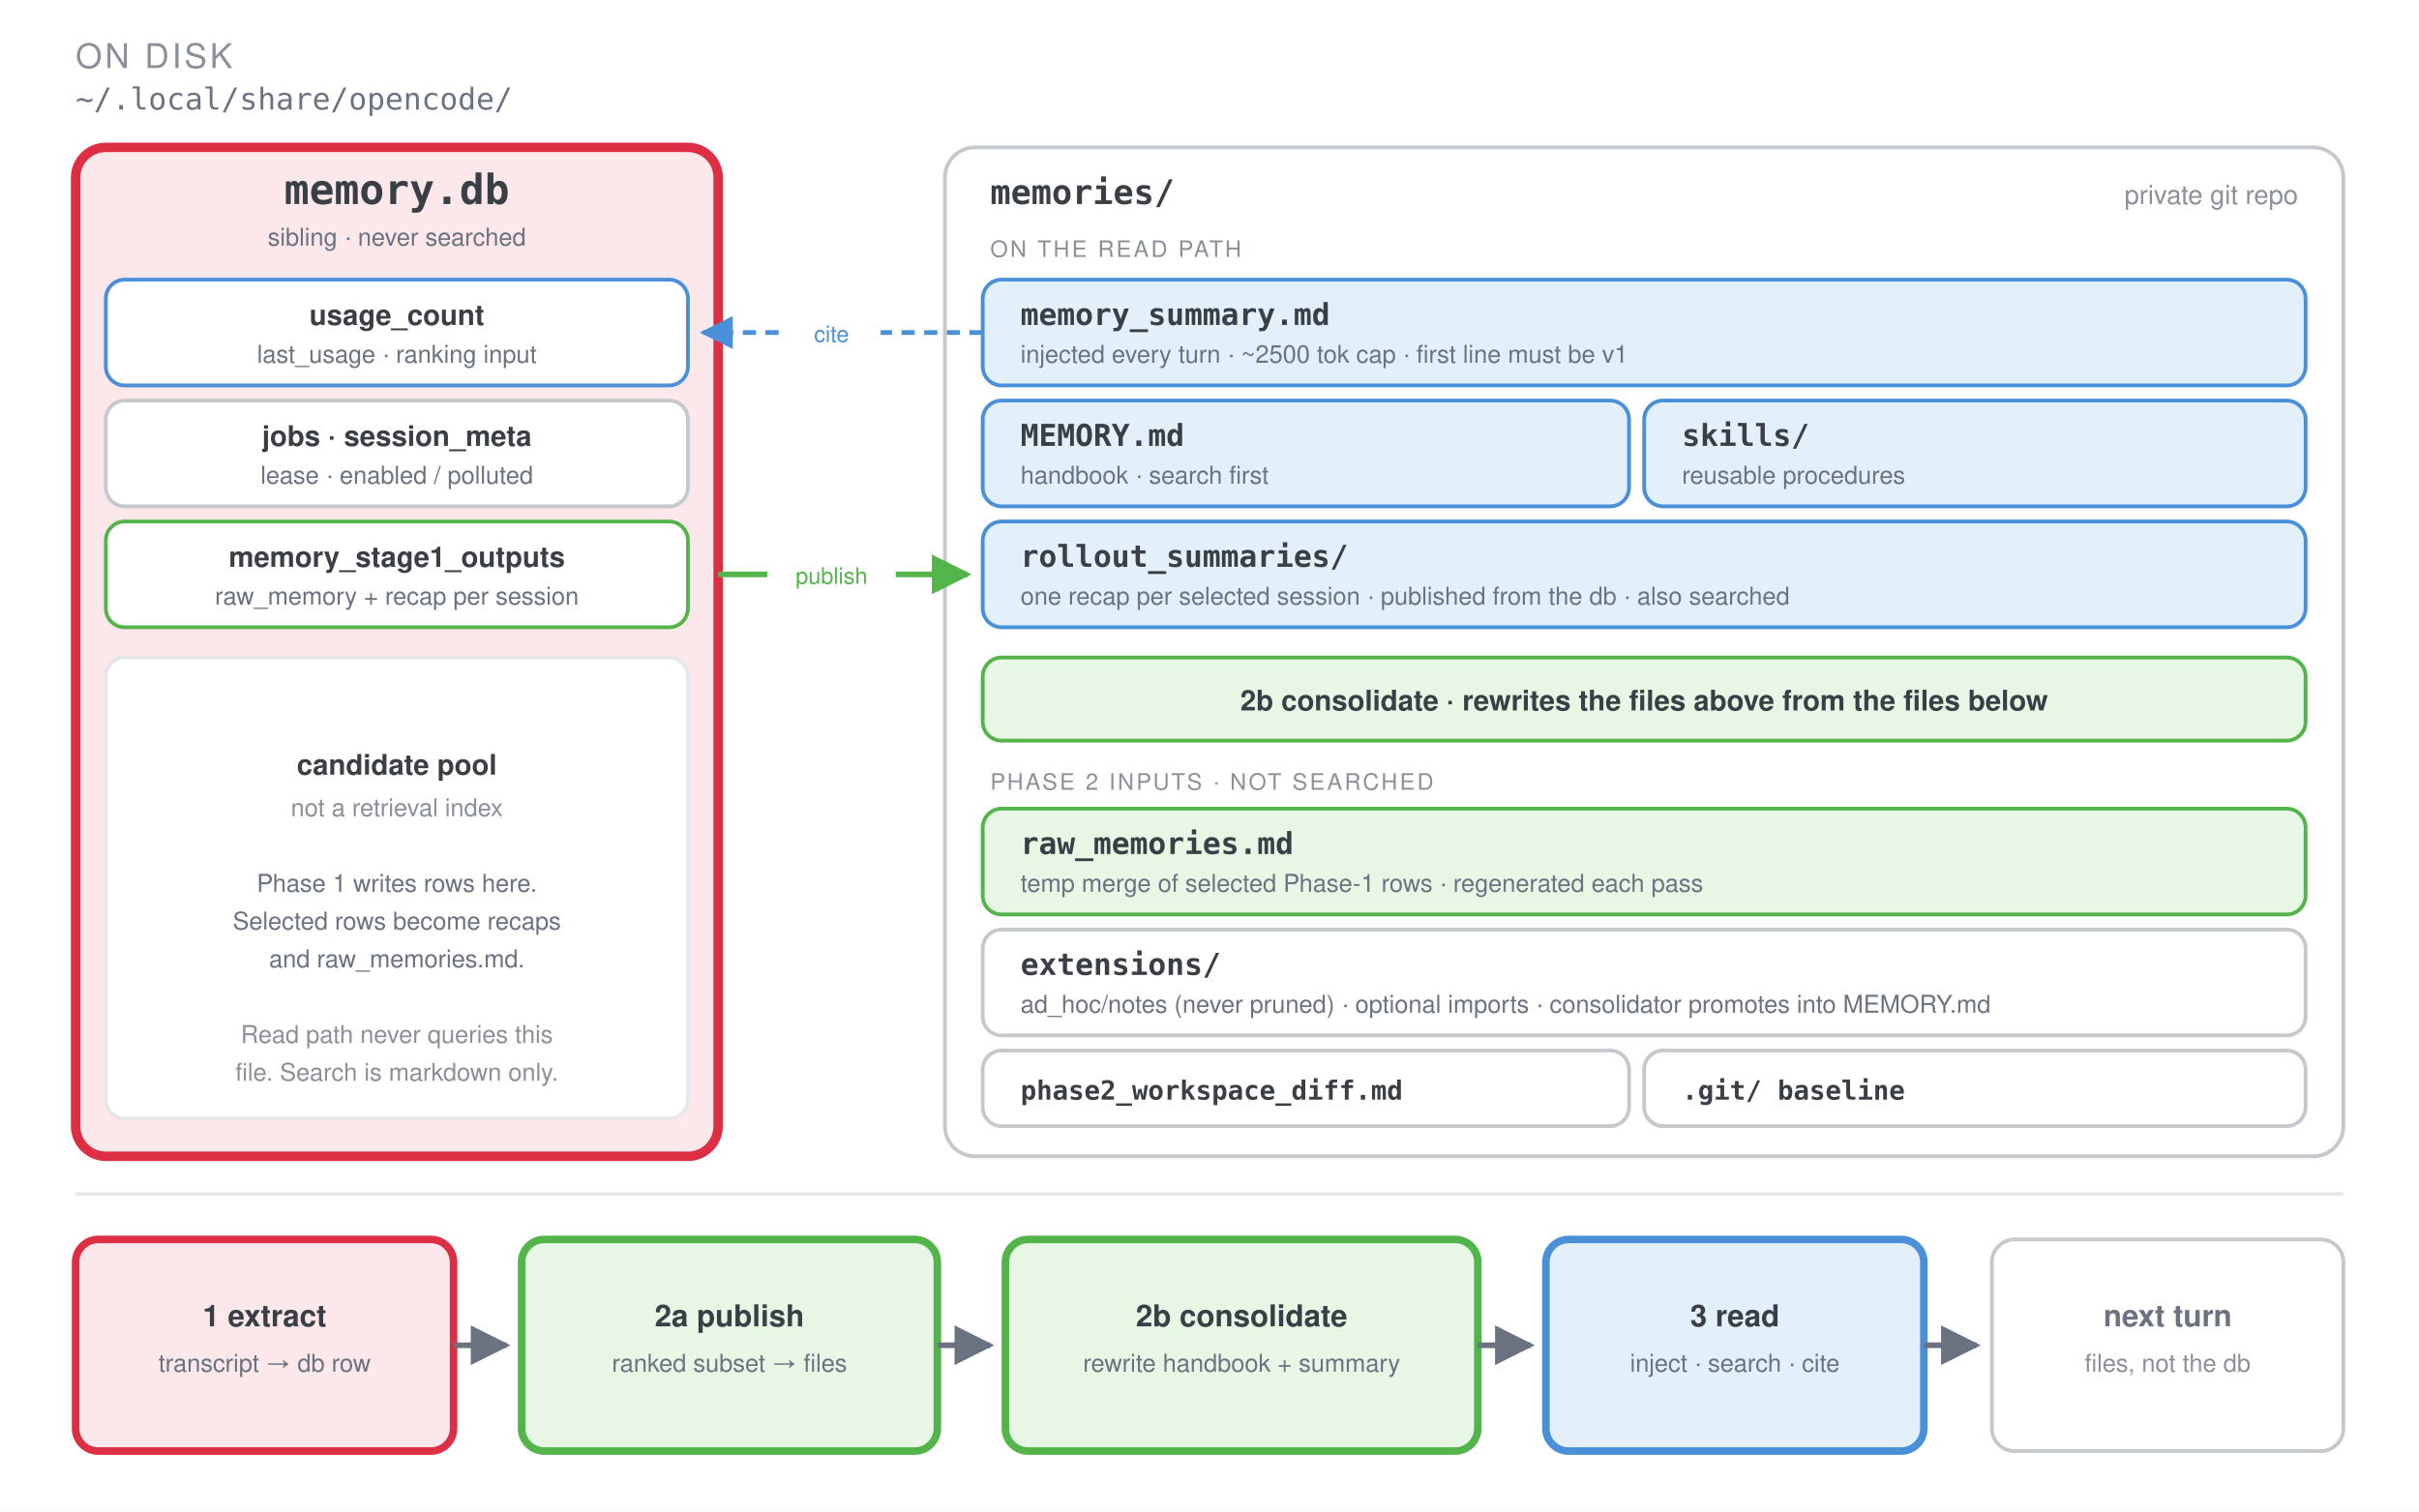
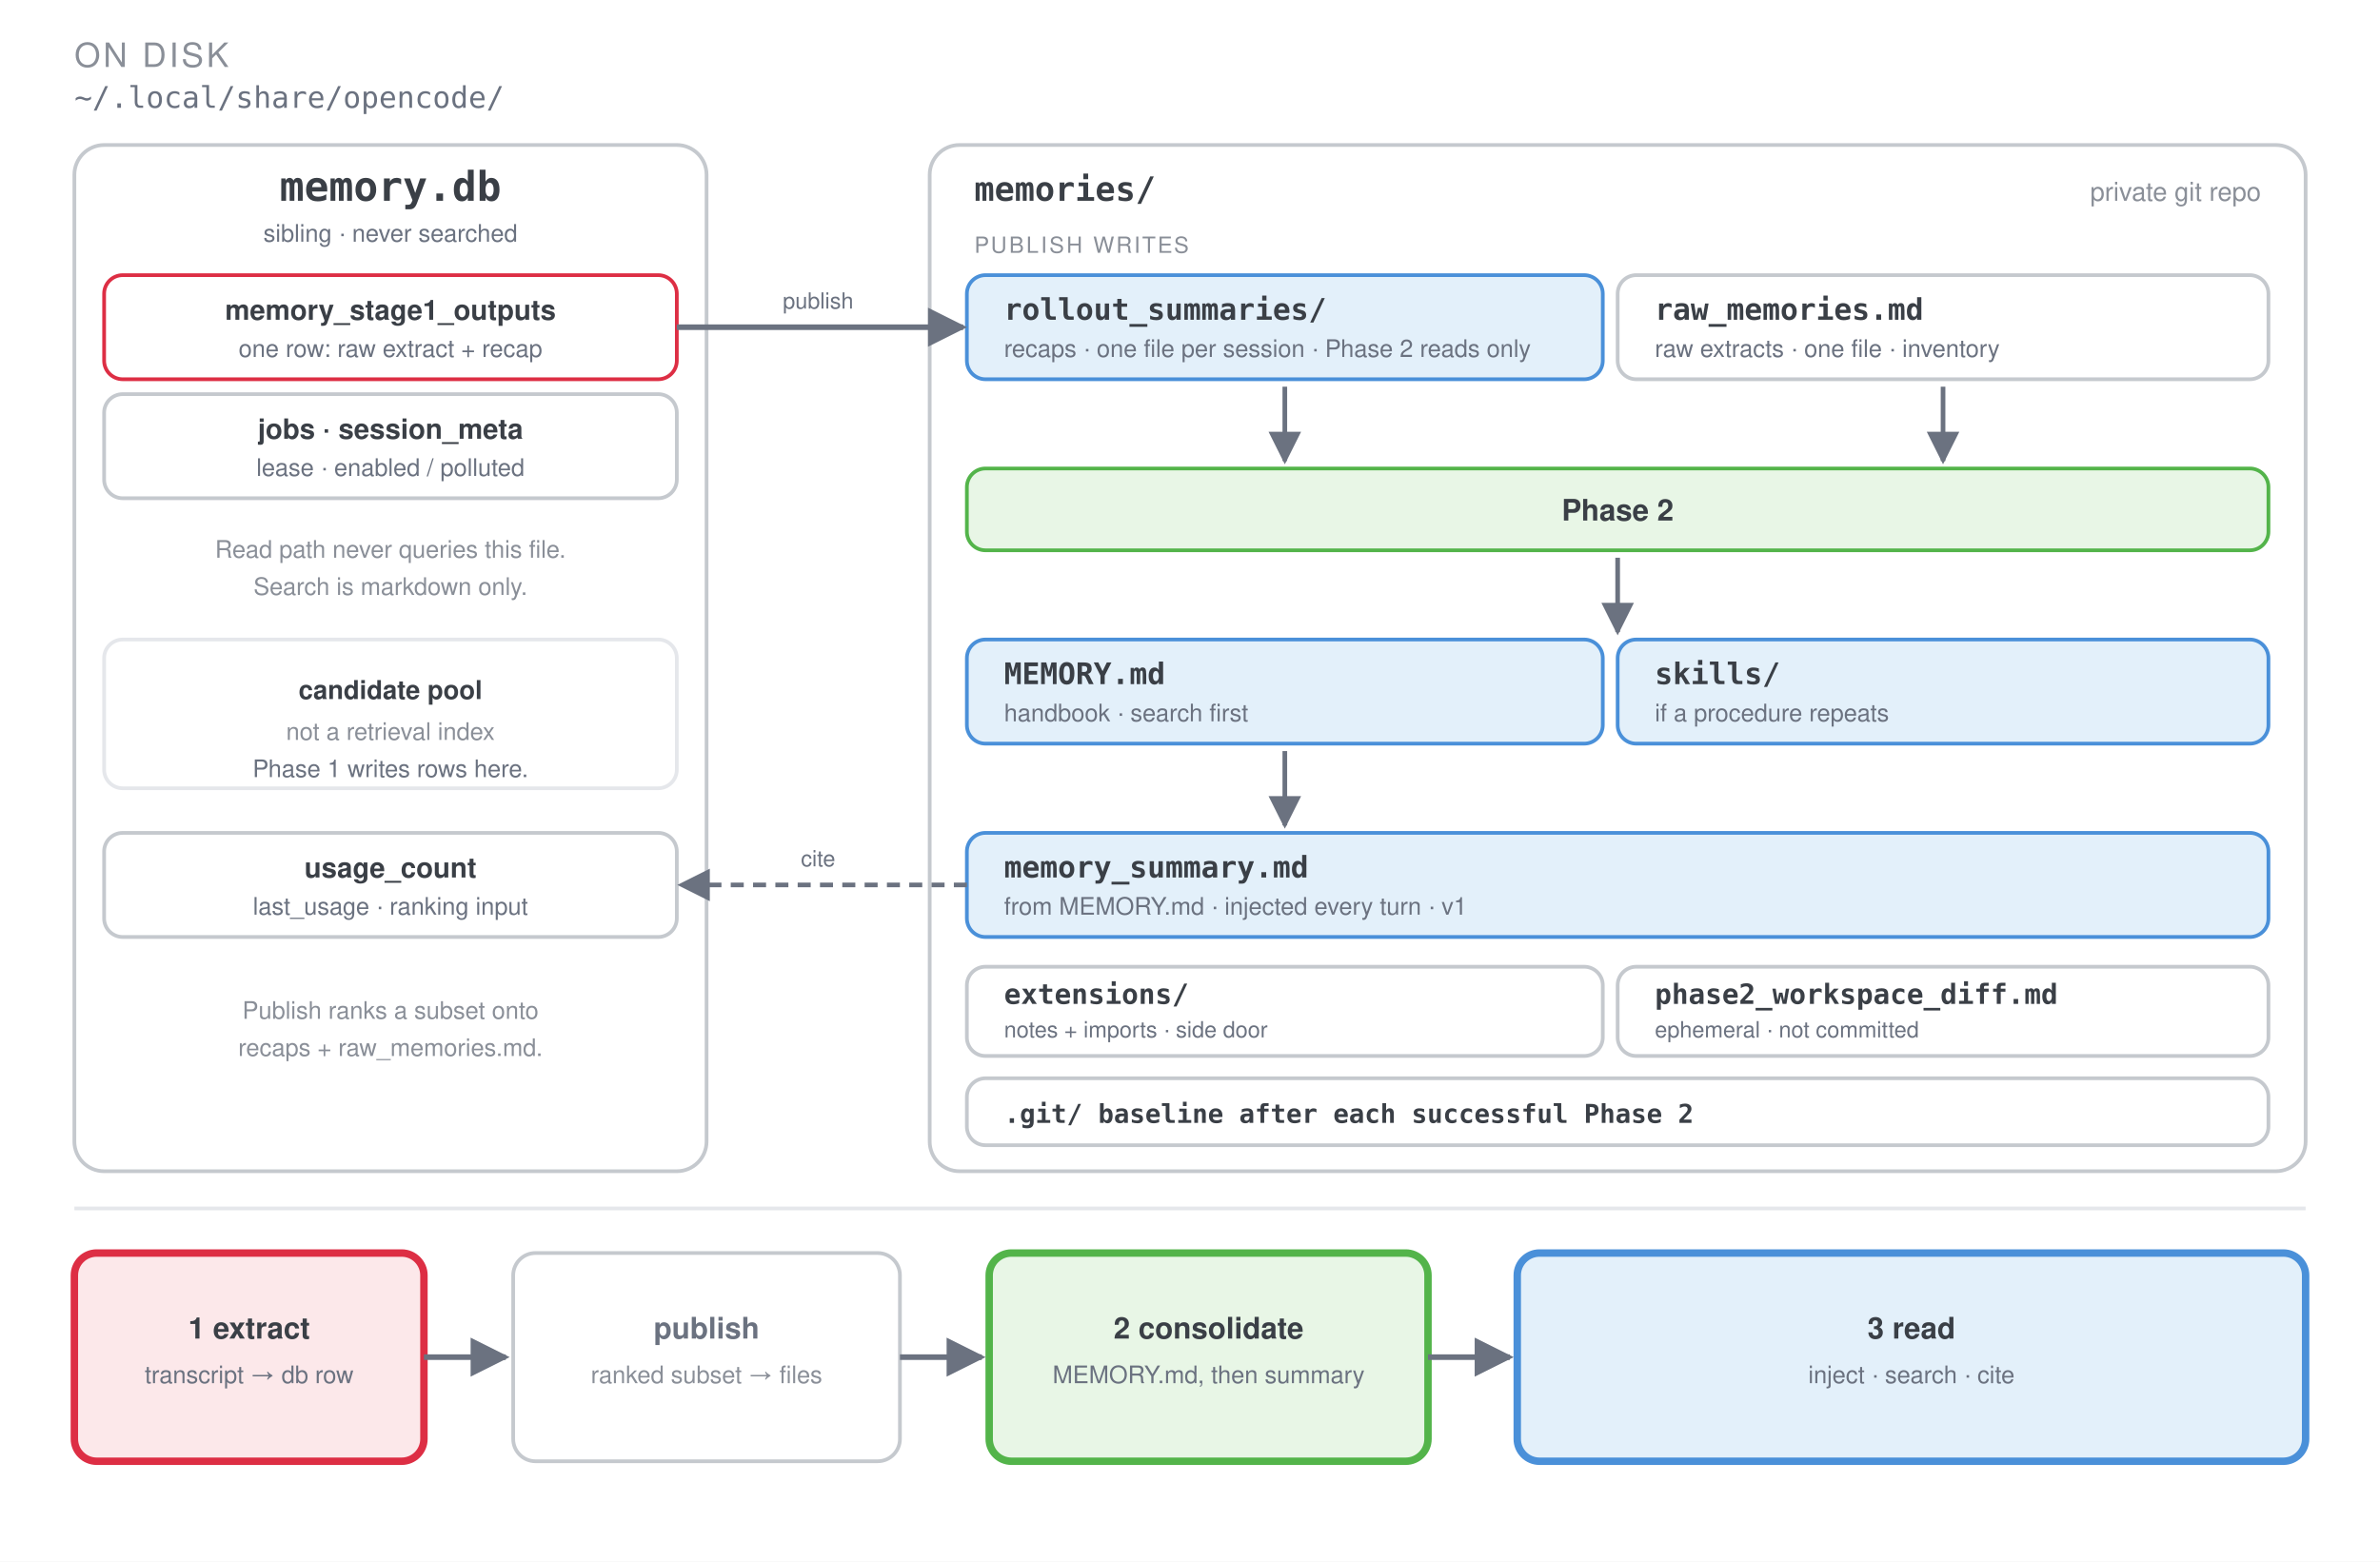
- <svg xmlns="http://www.w3.org/2000/svg" width="1280" height="800" viewBox="0 0 1280 800" font-family="Helvetica, Arial, sans-serif">
+ <svg xmlns="http://www.w3.org/2000/svg" width="1280" height="840" viewBox="0 0 1280 840" font-family="Helvetica, Arial, sans-serif">
  <defs>
    <marker id="farrow" viewBox="0 0 10 10" refX="9" refY="5" markerWidth="7" markerHeight="7" orient="auto-start-reverse">
      <path d="M 0 0 L 10 5 L 0 10 z" fill="#6b7280" />
    </marker>
-     <marker id="farrow-green" viewBox="0 0 10 10" refX="9" refY="5" markerWidth="7" markerHeight="7" orient="auto-start-reverse">
-       <path d="M 0 0 L 10 5 L 0 10 z" fill="#53B44A" />
-     </marker>
-     <marker id="farrow-blue" viewBox="0 0 10 10" refX="9" refY="5" markerWidth="7" markerHeight="7" orient="auto-start-reverse">
-       <path d="M 0 0 L 10 5 L 0 10 z" fill="#4A90D9" />
-     </marker>
  </defs>
-   <rect width="1280" height="800" fill="#ffffff" />
+   <rect width="1280" height="840" fill="#ffffff" />
  <text x="40" y="36" font-size="18" letter-spacing="1.5" fill="#8a8f98">ON DISK</text>
  <text x="40" y="58" font-size="16" font-family="ui-monospace, SFMono-Regular, Menlo, monospace" fill="#6b7280">~/.local/share/opencode/</text>
-   <rect x="40" y="78" width="340" height="534" rx="16" fill="#FCE8EA" stroke="#DD2E44" stroke-width="5" />
+   <rect x="40" y="78" width="340" height="552" rx="16" fill="#ffffff" stroke="#c5c9ce" stroke-width="2" />
  <text x="210" y="108" text-anchor="middle" font-size="22" font-weight="bold" font-family="ui-monospace, SFMono-Regular, Menlo, monospace" fill="#3a3f46">memory.db</text>
  <text x="210" y="130" text-anchor="middle" font-size="13" fill="#6b7280">sibling · never searched</text>
-   <rect x="56" y="148" width="308" height="56" rx="10" fill="#ffffff" stroke="#4A90D9" stroke-width="2" />
-   <text x="210" y="172" text-anchor="middle" font-size="15" font-weight="bold" fill="#3a3f46">usage_count</text>
-   <text x="210" y="192" text-anchor="middle" font-size="13" fill="#6b7280">last_usage · ranking input</text>
+   <rect x="56" y="148" width="308" height="56" rx="10" fill="#ffffff" stroke="#DD2E44" stroke-width="2" />
+   <text x="210" y="172" text-anchor="middle" font-size="15" font-weight="bold" fill="#3a3f46">memory_stage1_outputs</text>
+   <text x="210" y="192" text-anchor="middle" font-size="13" fill="#6b7280">one row: raw extract + recap</text>
  <rect x="56" y="212" width="308" height="56" rx="10" fill="#ffffff" stroke="#c5c9ce" stroke-width="2" />
  <text x="210" y="236" text-anchor="middle" font-size="15" font-weight="bold" fill="#3a3f46">jobs · session_meta</text>
  <text x="210" y="256" text-anchor="middle" font-size="13" fill="#6b7280">lease · enabled / polluted</text>
-   <rect x="56" y="276" width="308" height="56" rx="10" fill="#ffffff" stroke="#53B44A" stroke-width="2" />
-   <text x="210" y="300" text-anchor="middle" font-size="15" font-weight="bold" fill="#3a3f46">memory_stage1_outputs</text>
-   <text x="210" y="320" text-anchor="middle" font-size="13" fill="#6b7280">raw_memory + recap per session</text>
-   <rect x="56" y="348" width="308" height="244" rx="10" fill="#ffffff" stroke="#e5e7eb" stroke-width="2" />
-   <text x="210" y="410" text-anchor="middle" font-size="15" font-weight="bold" fill="#3a3f46">candidate pool</text>
-   <text x="210" y="432" text-anchor="middle" font-size="13" fill="#8a8f98">not a retrieval index</text>
-   <text x="210" y="472" text-anchor="middle" font-size="13" fill="#6b7280">Phase 1 writes rows here.</text>
-   <text x="210" y="492" text-anchor="middle" font-size="13" fill="#6b7280">Selected rows become recaps</text>
-   <text x="210" y="512" text-anchor="middle" font-size="13" fill="#6b7280">and raw_memories.md.</text>
-   <text x="210" y="552" text-anchor="middle" font-size="13" fill="#8a8f98">Read path never queries this</text>
-   <text x="210" y="572" text-anchor="middle" font-size="13" fill="#8a8f98">file. Search is markdown only.</text>
-   <rect x="500" y="78" width="740" height="534" rx="16" fill="#ffffff" stroke="#c5c9ce" stroke-width="2" />
+   <text x="210" y="300" text-anchor="middle" font-size="13" fill="#8a8f98">Read path never queries this file.</text>
+   <text x="210" y="320" text-anchor="middle" font-size="13" fill="#8a8f98">Search is markdown only.</text>
+   <rect x="56" y="344" width="308" height="80" rx="10" fill="#ffffff" stroke="#e5e7eb" stroke-width="2" />
+   <text x="210" y="376" text-anchor="middle" font-size="14" font-weight="bold" fill="#3a3f46">candidate pool</text>
+   <text x="210" y="398" text-anchor="middle" font-size="13" fill="#8a8f98">not a retrieval index</text>
+   <text x="210" y="418" text-anchor="middle" font-size="13" fill="#6b7280">Phase 1 writes rows here.</text>
+   <rect x="56" y="448" width="308" height="56" rx="10" fill="#ffffff" stroke="#c5c9ce" stroke-width="2" />
+   <text x="210" y="472" text-anchor="middle" font-size="15" font-weight="bold" fill="#3a3f46">usage_count</text>
+   <text x="210" y="492" text-anchor="middle" font-size="13" fill="#6b7280">last_usage · ranking input</text>
+   <text x="210" y="548" text-anchor="middle" font-size="13" fill="#8a8f98">Publish ranks a subset onto</text>
+   <text x="210" y="568" text-anchor="middle" font-size="13" fill="#8a8f98">recaps + raw_memories.md.</text>
+   <rect x="500" y="78" width="740" height="552" rx="16" fill="#ffffff" stroke="#c5c9ce" stroke-width="2" />
  <text x="524" y="108" font-size="18" font-weight="bold" font-family="ui-monospace, SFMono-Regular, Menlo, monospace" fill="#3a3f46">memories/</text>
  <text x="1216" y="108" text-anchor="end" font-size="14" fill="#8a8f98">private git repo</text>
-   <text x="524" y="136" font-size="12" letter-spacing="1.2" fill="#8a8f98">ON THE READ PATH</text>
-   <rect x="520" y="148" width="700" height="56" rx="10" fill="#E3F0FA" stroke="#4A90D9" stroke-width="2" />
-   <text x="540" y="172" font-size="16" font-weight="bold" font-family="ui-monospace, SFMono-Regular, Menlo, monospace" fill="#3a3f46">memory_summary.md</text>
-   <text x="540" y="192" font-size="13" fill="#6b7280">injected every turn · ~2500 tok cap · first line must be v1</text>
-   <rect x="520" y="212" width="342" height="56" rx="10" fill="#E3F0FA" stroke="#4A90D9" stroke-width="2" />
-   <text x="540" y="236" font-size="16" font-weight="bold" font-family="ui-monospace, SFMono-Regular, Menlo, monospace" fill="#3a3f46">MEMORY.md</text>
-   <text x="540" y="256" font-size="13" fill="#6b7280">handbook · search first</text>
-   <rect x="870" y="212" width="350" height="56" rx="10" fill="#E3F0FA" stroke="#4A90D9" stroke-width="2" />
-   <text x="890" y="236" font-size="16" font-weight="bold" font-family="ui-monospace, SFMono-Regular, Menlo, monospace" fill="#3a3f46">skills/</text>
-   <text x="890" y="256" font-size="13" fill="#6b7280">reusable procedures</text>
-   <rect x="520" y="276" width="700" height="56" rx="10" fill="#E3F0FA" stroke="#4A90D9" stroke-width="2" />
-   <text x="540" y="300" font-size="16" font-weight="bold" font-family="ui-monospace, SFMono-Regular, Menlo, monospace" fill="#3a3f46">rollout_summaries/</text>
-   <text x="540" y="320" font-size="13" fill="#6b7280">one recap per selected session · published from the db · also searched</text>
-   <rect x="520" y="348" width="700" height="44" rx="10" fill="#E8F6E6" stroke="#53B44A" stroke-width="2" />
-   <text x="870" y="376" text-anchor="middle" font-size="15" font-weight="bold" fill="#3a3f46">2b consolidate  ·  rewrites the files above from the files below</text>
-   <text x="524" y="418" font-size="12" letter-spacing="1.2" fill="#8a8f98">PHASE 2 INPUTS · NOT SEARCHED</text>
-   <rect x="520" y="428" width="700" height="56" rx="10" fill="#E8F6E6" stroke="#53B44A" stroke-width="2" />
-   <text x="540" y="452" font-size="16" font-weight="bold" font-family="ui-monospace, SFMono-Regular, Menlo, monospace" fill="#3a3f46">raw_memories.md</text>
-   <text x="540" y="472" font-size="13" fill="#6b7280">temp merge of selected Phase-1 rows · regenerated each pass</text>
-   <rect x="520" y="492" width="700" height="56" rx="10" fill="#ffffff" stroke="#c5c9ce" stroke-width="2" />
-   <text x="540" y="516" font-size="16" font-weight="bold" font-family="ui-monospace, SFMono-Regular, Menlo, monospace" fill="#3a3f46">extensions/</text>
-   <text x="540" y="536" font-size="13" fill="#6b7280">ad_hoc/notes (never pruned) · optional imports · consolidator promotes into MEMORY.md</text>
-   <rect x="520" y="556" width="342" height="40" rx="10" fill="#ffffff" stroke="#c5c9ce" stroke-width="2" />
-   <text x="540" y="582" font-size="14" font-weight="bold" font-family="ui-monospace, SFMono-Regular, Menlo, monospace" fill="#3a3f46">phase2_workspace_diff.md</text>
-   <rect x="870" y="556" width="350" height="40" rx="10" fill="#ffffff" stroke="#c5c9ce" stroke-width="2" />
-   <text x="890" y="582" font-size="14" font-weight="bold" font-family="ui-monospace, SFMono-Regular, Menlo, monospace" fill="#3a3f46">.git/  baseline</text>
-   <line x1="520" y1="176" x2="372" y2="176" stroke="#4A90D9" stroke-width="2.5" stroke-dasharray="7 5" marker-end="url(#farrow-blue)" />
-   <rect x="414" y="166" width="52" height="20" rx="4" fill="#ffffff" />
-   <text x="440" y="181" text-anchor="middle" font-size="12" fill="#4A90D9">cite</text>
-   <line x1="380" y1="304" x2="512" y2="304" stroke="#53B44A" stroke-width="3" marker-end="url(#farrow-green)" />
-   <rect x="406" y="294" width="68" height="20" rx="4" fill="#ffffff" />
-   <text x="440" y="309" text-anchor="middle" font-size="12" fill="#53B44A">publish</text>
-   <line x1="40" y1="632" x2="1240" y2="632" stroke="#e5e7eb" stroke-width="2" />
-   <rect x="40" y="656" width="200" height="112" rx="12" fill="#FCE8EA" stroke="#DD2E44" stroke-width="4" />
-   <text x="140" y="702" text-anchor="middle" font-size="16" font-weight="bold" fill="#3a3f46">1  extract</text>
-   <text x="140" y="726" text-anchor="middle" font-size="13" fill="#6b7280">transcript → db row</text>
-   <line x1="240" y1="712" x2="268" y2="712" stroke="#6b7280" stroke-width="3" marker-end="url(#farrow)" />
-   <rect x="276" y="656" width="220" height="112" rx="12" fill="#E8F6E6" stroke="#53B44A" stroke-width="4" />
-   <text x="386" y="702" text-anchor="middle" font-size="16" font-weight="bold" fill="#3a3f46">2a  publish</text>
-   <text x="386" y="726" text-anchor="middle" font-size="13" fill="#6b7280">ranked subset → files</text>
-   <line x1="496" y1="712" x2="524" y2="712" stroke="#6b7280" stroke-width="3" marker-end="url(#farrow)" />
-   <rect x="532" y="656" width="250" height="112" rx="12" fill="#E8F6E6" stroke="#53B44A" stroke-width="4" />
-   <text x="657" y="702" text-anchor="middle" font-size="16" font-weight="bold" fill="#3a3f46">2b  consolidate</text>
-   <text x="657" y="726" text-anchor="middle" font-size="13" fill="#6b7280">rewrite handbook + summary</text>
-   <line x1="782" y1="712" x2="810" y2="712" stroke="#6b7280" stroke-width="3" marker-end="url(#farrow)" />
-   <rect x="818" y="656" width="200" height="112" rx="12" fill="#E3F0FA" stroke="#4A90D9" stroke-width="4" />
-   <text x="918" y="702" text-anchor="middle" font-size="16" font-weight="bold" fill="#3a3f46">3  read</text>
-   <text x="918" y="726" text-anchor="middle" font-size="13" fill="#6b7280">inject · search · cite</text>
-   <line x1="1018" y1="712" x2="1046" y2="712" stroke="#6b7280" stroke-width="3" marker-end="url(#farrow)" />
-   <rect x="1054" y="656" width="186" height="112" rx="12" fill="#ffffff" stroke="#c5c9ce" stroke-width="2" />
-   <text x="1147" y="702" text-anchor="middle" font-size="16" font-weight="bold" fill="#6b7280">next turn</text>
-   <text x="1147" y="726" text-anchor="middle" font-size="13" fill="#8a8f98">files, not the db</text>
+   <text x="524" y="136" font-size="12" letter-spacing="1.2" fill="#8a8f98">PUBLISH WRITES</text>
+   <rect x="520" y="148" width="342" height="56" rx="10" fill="#E3F0FA" stroke="#4A90D9" stroke-width="2" />
+   <text x="540" y="172" font-size="16" font-weight="bold" font-family="ui-monospace, SFMono-Regular, Menlo, monospace" fill="#3a3f46">rollout_summaries/</text>
+   <text x="540" y="192" font-size="13" fill="#6b7280">recaps · one file per session · Phase 2 reads only</text>
+   <rect x="870" y="148" width="350" height="56" rx="10" fill="#ffffff" stroke="#c5c9ce" stroke-width="2" />
+   <text x="890" y="172" font-size="16" font-weight="bold" font-family="ui-monospace, SFMono-Regular, Menlo, monospace" fill="#3a3f46">raw_memories.md</text>
+   <text x="890" y="192" font-size="13" fill="#6b7280">raw extracts · one file · inventory</text>
+   <line x1="691" y1="208" x2="691" y2="248" stroke="#6b7280" stroke-width="2.5" marker-end="url(#farrow)" />
+   <line x1="1045" y1="208" x2="1045" y2="248" stroke="#6b7280" stroke-width="2.5" marker-end="url(#farrow)" />
+   <rect x="520" y="252" width="700" height="44" rx="10" fill="#E8F6E6" stroke="#53B44A" stroke-width="2" />
+   <text x="870" y="280" text-anchor="middle" font-size="16" font-weight="bold" fill="#3a3f46">Phase 2</text>
+   <line x1="870" y1="300" x2="870" y2="340" stroke="#6b7280" stroke-width="2.5" marker-end="url(#farrow)" />
+   <rect x="520" y="344" width="342" height="56" rx="10" fill="#E3F0FA" stroke="#4A90D9" stroke-width="2" />
+   <text x="540" y="368" font-size="16" font-weight="bold" font-family="ui-monospace, SFMono-Regular, Menlo, monospace" fill="#3a3f46">MEMORY.md</text>
+   <text x="540" y="388" font-size="13" fill="#6b7280">handbook · search first</text>
+   <rect x="870" y="344" width="350" height="56" rx="10" fill="#E3F0FA" stroke="#4A90D9" stroke-width="2" />
+   <text x="890" y="368" font-size="16" font-weight="bold" font-family="ui-monospace, SFMono-Regular, Menlo, monospace" fill="#3a3f46">skills/</text>
+   <text x="890" y="388" font-size="13" fill="#6b7280">if a procedure repeats</text>
+   <line x1="691" y1="404" x2="691" y2="444" stroke="#6b7280" stroke-width="2.5" marker-end="url(#farrow)" />
+   <rect x="520" y="448" width="700" height="56" rx="10" fill="#E3F0FA" stroke="#4A90D9" stroke-width="2" />
+   <text x="540" y="472" font-size="16" font-weight="bold" font-family="ui-monospace, SFMono-Regular, Menlo, monospace" fill="#3a3f46">memory_summary.md</text>
+   <text x="540" y="492" font-size="13" fill="#6b7280">from MEMORY.md · injected every turn · v1</text>
+   <rect x="520" y="520" width="342" height="48" rx="10" fill="#ffffff" stroke="#c5c9ce" stroke-width="2" />
+   <text x="540" y="540" font-size="15" font-weight="bold" font-family="ui-monospace, SFMono-Regular, Menlo, monospace" fill="#3a3f46">extensions/</text>
+   <text x="540" y="558" font-size="12" fill="#6b7280">notes + imports · side door</text>
+   <rect x="870" y="520" width="350" height="48" rx="10" fill="#ffffff" stroke="#c5c9ce" stroke-width="2" />
+   <text x="890" y="540" font-size="15" font-weight="bold" font-family="ui-monospace, SFMono-Regular, Menlo, monospace" fill="#3a3f46">phase2_workspace_diff.md</text>
+   <text x="890" y="558" font-size="12" fill="#6b7280">ephemeral · not committed</text>
+   <rect x="520" y="580" width="700" height="36" rx="10" fill="#ffffff" stroke="#c5c9ce" stroke-width="2" />
+   <text x="540" y="604" font-size="14" font-weight="bold" font-family="ui-monospace, SFMono-Regular, Menlo, monospace" fill="#3a3f46">.git/  baseline after each successful Phase 2</text>
+   <line x1="364" y1="176" x2="518" y2="176" stroke="#6b7280" stroke-width="3" marker-end="url(#farrow)" />
+   <text x="440" y="166" text-anchor="middle" font-size="12" fill="#6b7280">publish</text>
+   <line x1="520" y1="476" x2="366" y2="476" stroke="#6b7280" stroke-width="2.5" stroke-dasharray="7 5" marker-end="url(#farrow)" />
+   <text x="440" y="466" text-anchor="middle" font-size="12" fill="#6b7280">cite</text>
+   <line x1="40" y1="650" x2="1240" y2="650" stroke="#e5e7eb" stroke-width="2" />
+   <rect x="40" y="674" width="188" height="112" rx="12" fill="#FCE8EA" stroke="#DD2E44" stroke-width="4" />
+   <text x="134" y="720" text-anchor="middle" font-size="16" font-weight="bold" fill="#3a3f46">1  extract</text>
+   <text x="134" y="744" text-anchor="middle" font-size="13" fill="#6b7280">transcript → db row</text>
+   <line x1="228" y1="730" x2="272" y2="730" stroke="#6b7280" stroke-width="3" marker-end="url(#farrow)" />
+   <rect x="276" y="674" width="208" height="112" rx="12" fill="#ffffff" stroke="#c5c9ce" stroke-width="2" />
+   <text x="380" y="720" text-anchor="middle" font-size="16" font-weight="bold" fill="#6b7280">publish</text>
+   <text x="380" y="744" text-anchor="middle" font-size="13" fill="#8a8f98">ranked subset → files</text>
+   <line x1="484" y1="730" x2="528" y2="730" stroke="#6b7280" stroke-width="3" marker-end="url(#farrow)" />
+   <rect x="532" y="674" width="236" height="112" rx="12" fill="#E8F6E6" stroke="#53B44A" stroke-width="4" />
+   <text x="650" y="720" text-anchor="middle" font-size="16" font-weight="bold" fill="#3a3f46">2  consolidate</text>
+   <text x="650" y="744" text-anchor="middle" font-size="13" fill="#6b7280">MEMORY.md, then summary</text>
+   <line x1="768" y1="730" x2="812" y2="730" stroke="#6b7280" stroke-width="3" marker-end="url(#farrow)" />
+   <rect x="816" y="674" width="424" height="112" rx="12" fill="#E3F0FA" stroke="#4A90D9" stroke-width="4" />
+   <text x="1028" y="720" text-anchor="middle" font-size="16" font-weight="bold" fill="#3a3f46">3  read</text>
+   <text x="1028" y="744" text-anchor="middle" font-size="13" fill="#6b7280">inject · search · cite</text>
</svg>
